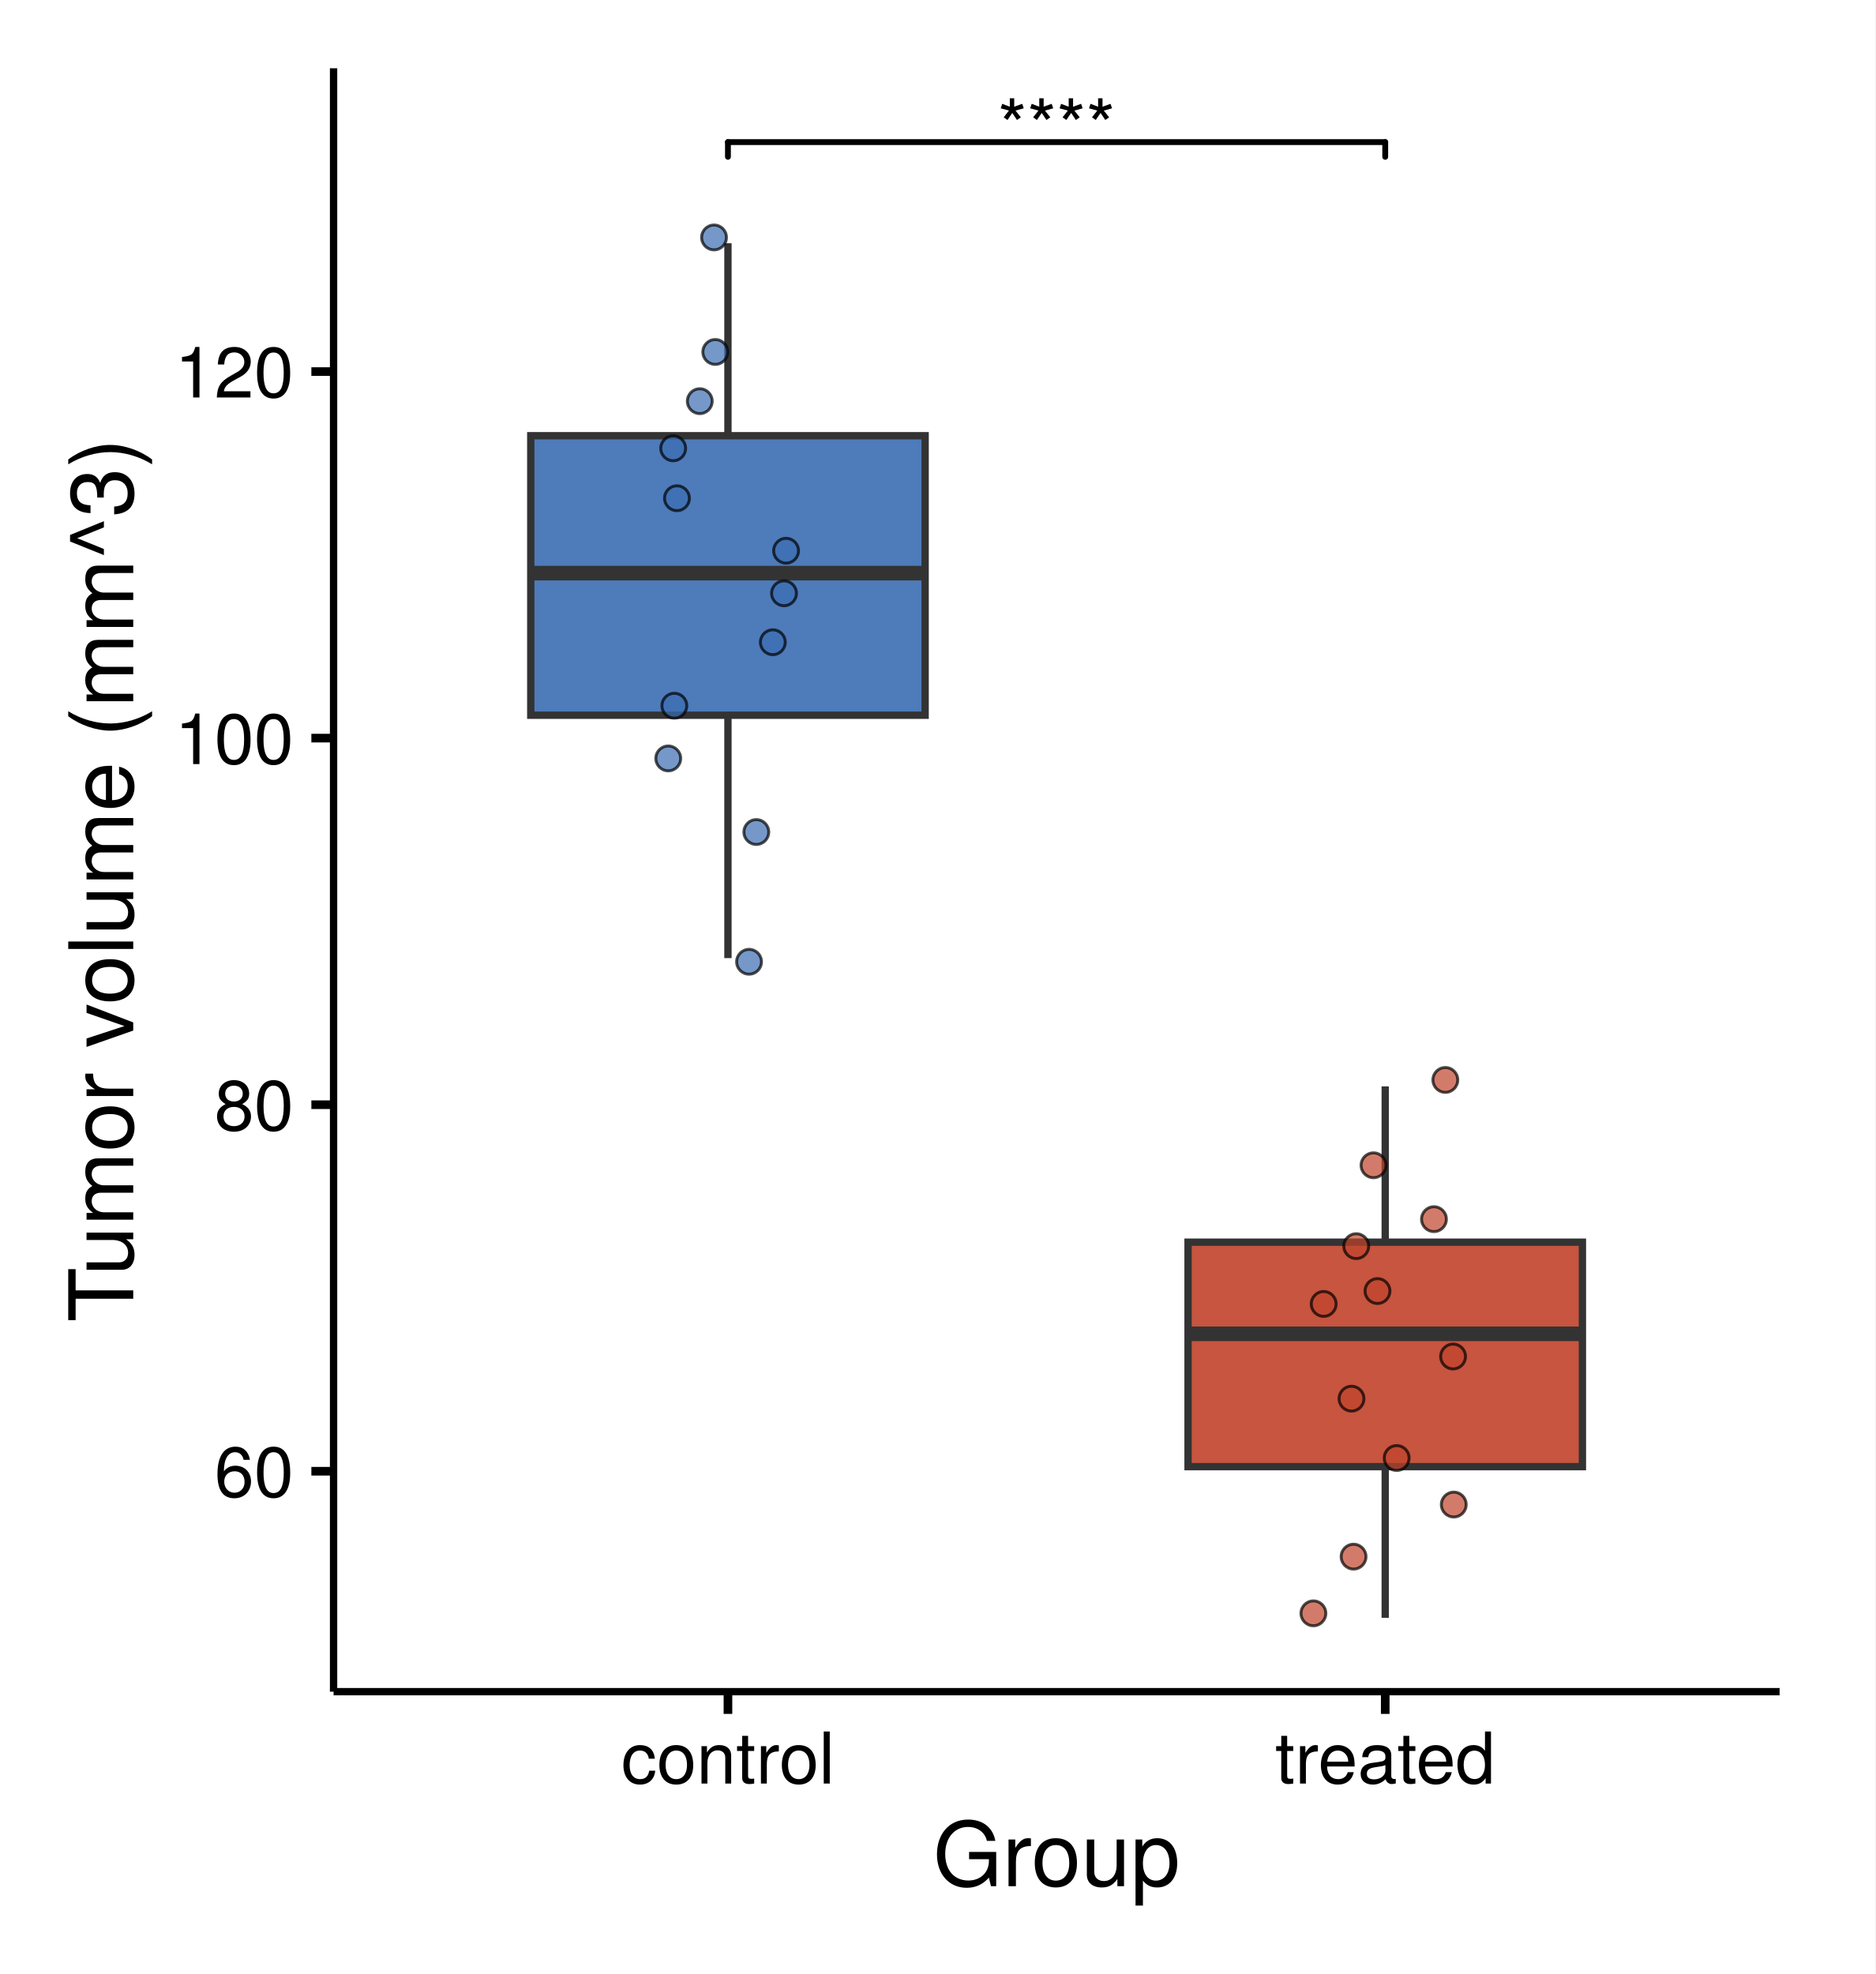
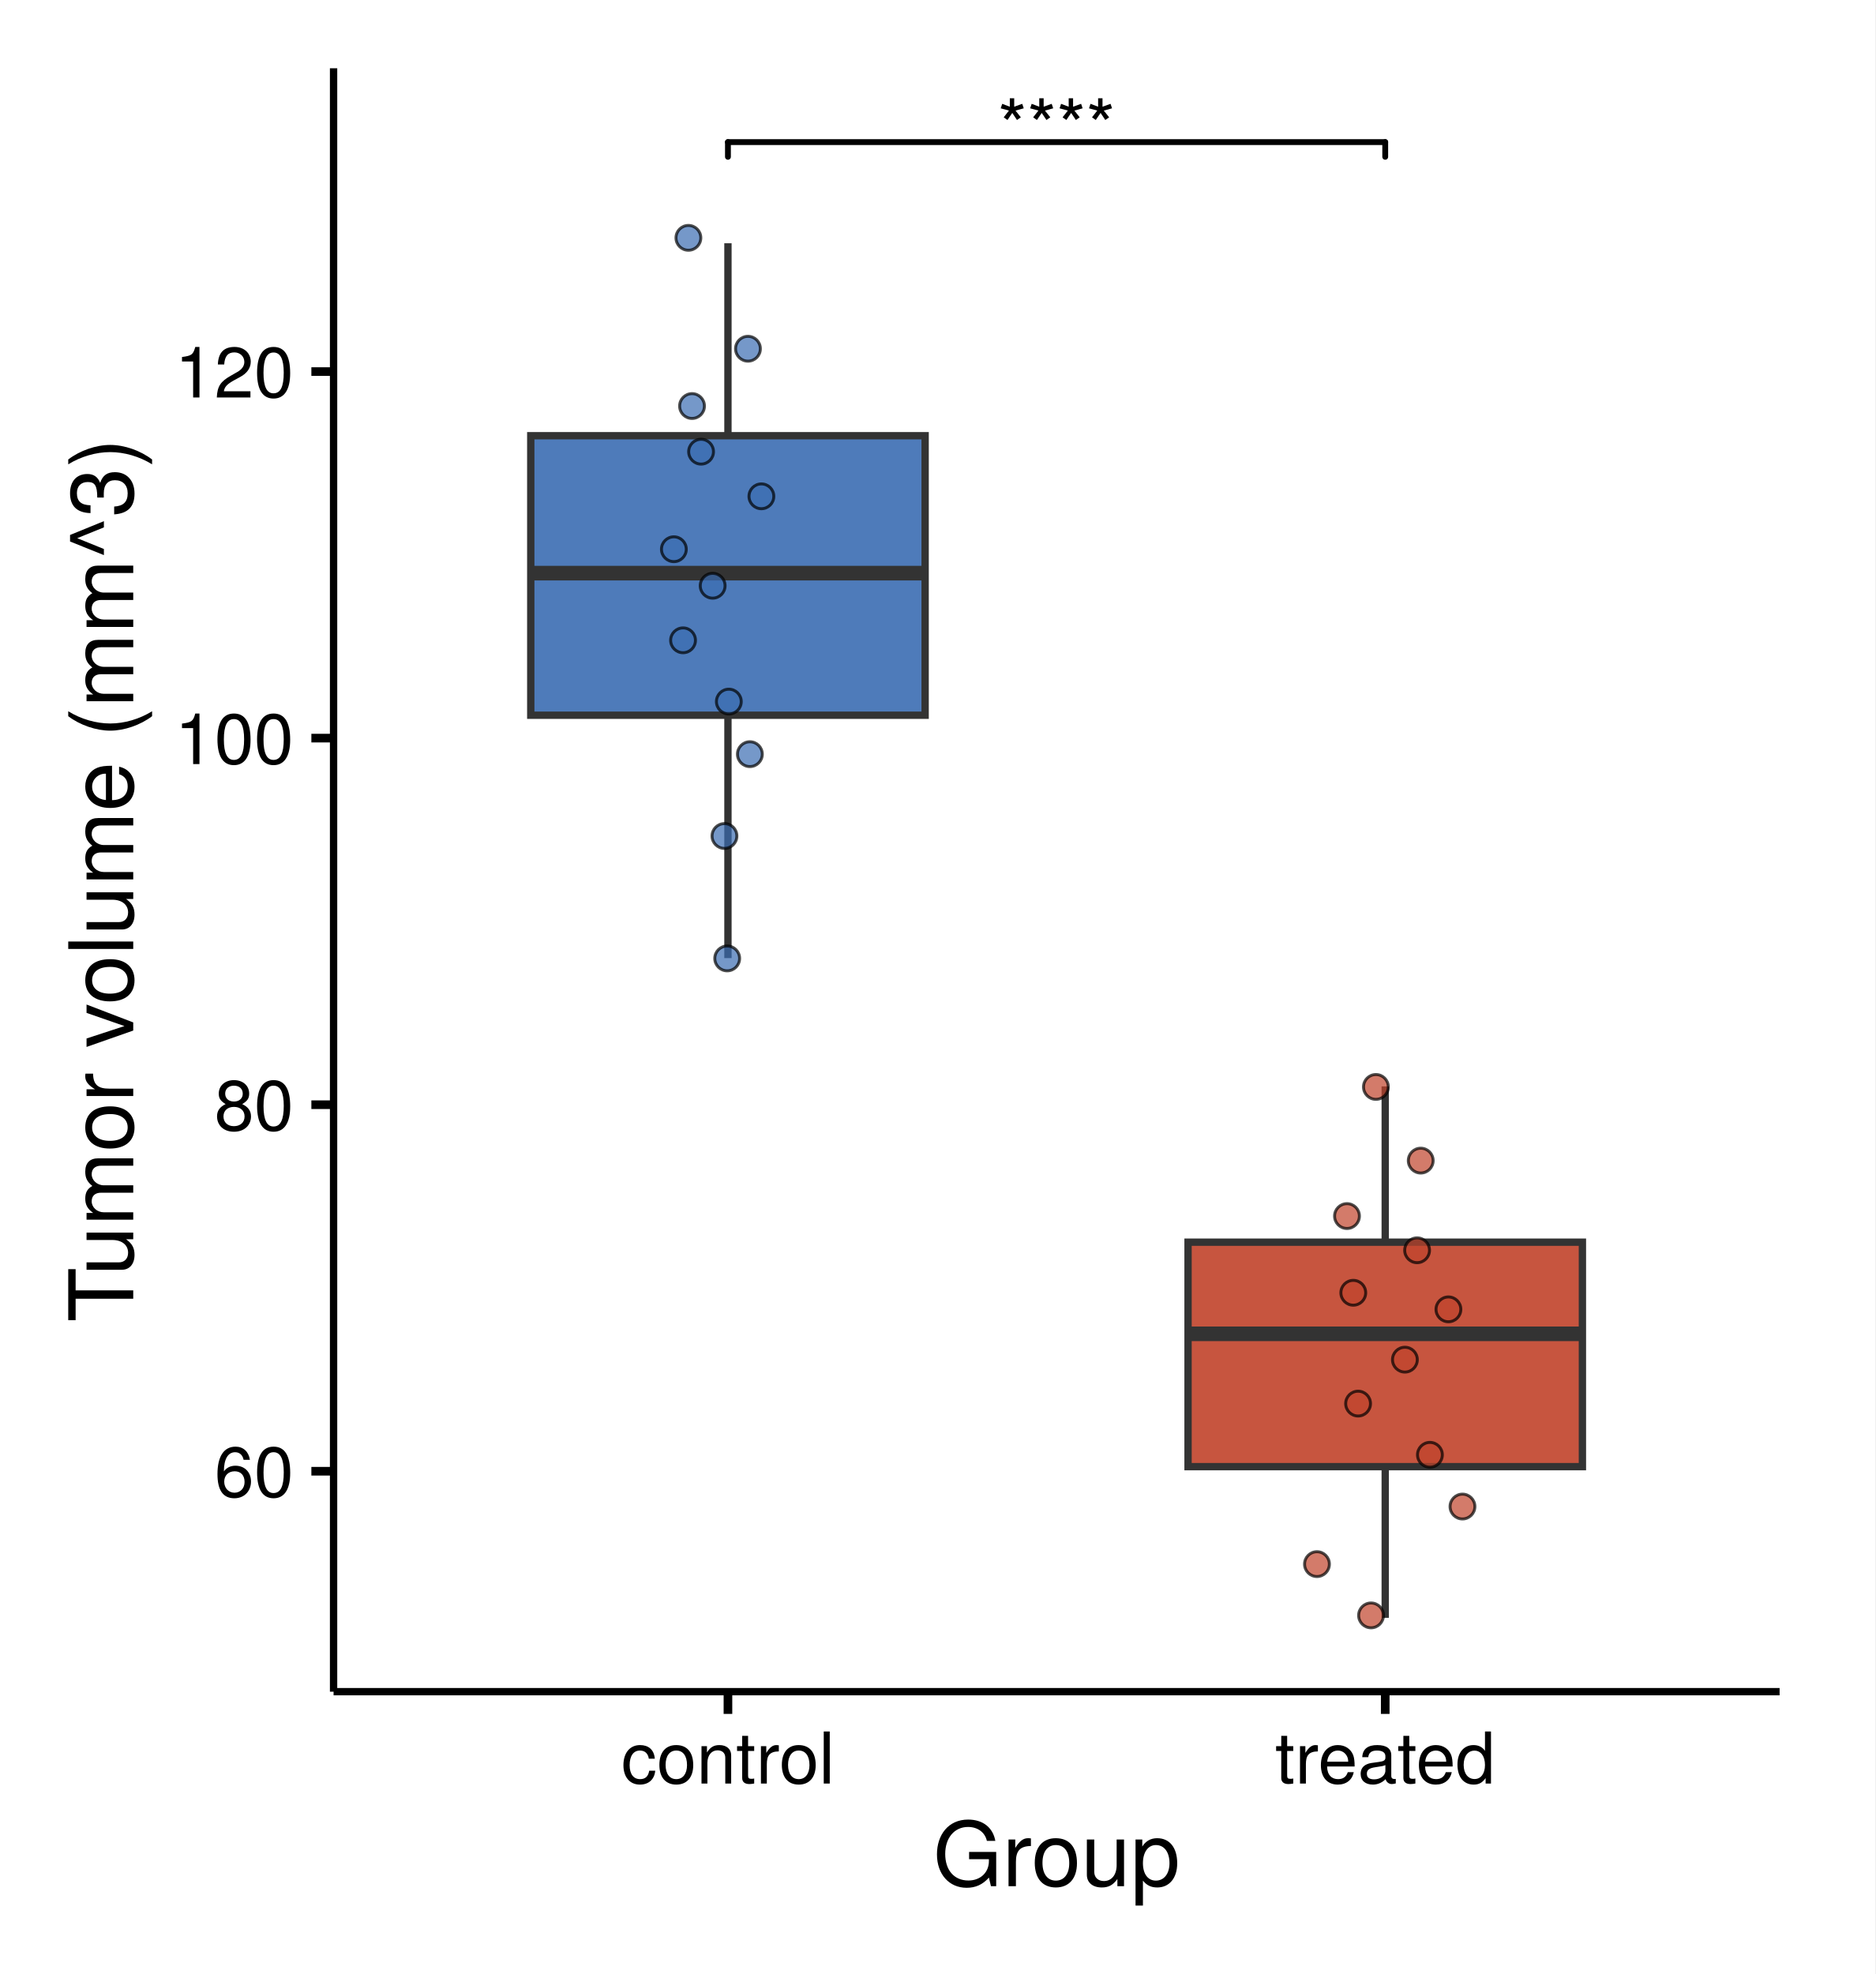
<svg xmlns="http://www.w3.org/2000/svg" class="svglite" width="273.60pt" height="288.00pt" viewBox="0 0 273.60 288.00">
  <defs>
    <style type="text/css">
    .svglite line, .svglite polyline, .svglite polygon, .svglite path, .svglite rect, .svglite circle {
      fill: none;
      stroke: #000000;
      stroke-linecap: round;
      stroke-linejoin: round;
      stroke-miterlimit: 10.00;
    }
    .svglite text {
      white-space: pre;
    }
  </style>
  </defs>
  <rect width="100%" height="100%" style="stroke: none; fill: #FFFFFF;" />
  <defs>
    <clipPath id="cpMC4wMHwyNzMuNjB8MC4wMHwyODguMDA=">
      <rect x="0.00" y="0.00" width="273.60" height="288.00" />
    </clipPath>
  </defs>
  <g clip-path="url(#cpMC4wMHwyNzMuNjB8MC4wMHwyODguMDA=)">
    <rect x="0.00" y="0.00" width="273.60" height="288.00" style="stroke-width: 1.26; stroke: #FFFFFF; fill: #FFFFFF;" />
  </g>
  <defs>
    <clipPath id="cpNDguNjd8MjU5LjY1fDkuOTZ8MjQ2Ljgx">
      <rect x="48.67" y="9.96" width="210.98" height="236.85" />
    </clipPath>
  </defs>
  <g clip-path="url(#cpNDguNjd8MjU5LjY1fDkuOTZ8MjQ2Ljgx)">
    <rect x="48.67" y="9.96" width="210.98" height="236.85" style="stroke-width: 1.26; stroke: none; fill: #FFFFFF;" />
    <line x1="106.21" y1="63.57" x2="106.21" y2="35.49" style="stroke-width: 1.07; stroke: #333333; stroke-linecap: butt;" />
    <line x1="106.21" y1="104.35" x2="106.21" y2="139.78" style="stroke-width: 1.07; stroke: #333333; stroke-linecap: butt;" />
    <polygon points="77.44,63.57 77.44,104.35 134.98,104.35 134.98,63.57 77.44,63.57 " style="stroke-width: 1.07; stroke: #333333; stroke-linecap: butt; stroke-linejoin: miter; fill: #3B6DB3; fill-opacity: 0.90;" />
    <line x1="77.44" y1="83.62" x2="134.98" y2="83.62" style="stroke-width: 2.13; stroke: #333333; stroke-linecap: butt; stroke-linejoin: miter;" />
    <line x1="202.11" y1="181.23" x2="202.11" y2="158.50" style="stroke-width: 1.07; stroke: #333333; stroke-linecap: butt;" />
    <line x1="202.11" y1="213.98" x2="202.11" y2="236.04" style="stroke-width: 1.07; stroke: #333333; stroke-linecap: butt;" />
    <polygon points="173.34,181.23 173.34,213.98 230.88,213.98 230.88,181.23 173.34,181.23 " style="stroke-width: 1.07; stroke: #333333; stroke-linecap: butt; stroke-linejoin: miter; fill: #C1432B; fill-opacity: 0.90;" />
    <line x1="173.34" y1="194.60" x2="230.88" y2="194.60" style="stroke-width: 2.13; stroke: #333333; stroke-linecap: butt; stroke-linejoin: miter;" />
-     <circle cx="98.39" cy="102.96" r="1.81" style="stroke-width: 0.43; stroke: #000000; stroke-opacity: 0.70; fill: #3B6DB3; fill-opacity: 0.70;" />
-     <circle cx="102.10" cy="58.53" r="1.81" style="stroke-width: 0.43; stroke: #000000; stroke-opacity: 0.70; fill: #3B6DB3; fill-opacity: 0.70;" />
-     <circle cx="110.35" cy="121.39" r="1.81" style="stroke-width: 0.43; stroke: #000000; stroke-opacity: 0.70; fill: #3B6DB3; fill-opacity: 0.70;" />
-     <circle cx="114.69" cy="80.35" r="1.81" style="stroke-width: 0.43; stroke: #000000; stroke-opacity: 0.70; fill: #3B6DB3; fill-opacity: 0.70;" />
-     <circle cx="104.18" cy="34.64" r="1.81" style="stroke-width: 0.43; stroke: #000000; stroke-opacity: 0.70; fill: #3B6DB3; fill-opacity: 0.70;" />
-     <circle cx="109.29" cy="140.32" r="1.81" style="stroke-width: 0.43; stroke: #000000; stroke-opacity: 0.70; fill: #3B6DB3; fill-opacity: 0.70;" />
-     <circle cx="112.76" cy="93.70" r="1.81" style="stroke-width: 0.43; stroke: #000000; stroke-opacity: 0.70; fill: #3B6DB3; fill-opacity: 0.70;" />
-     <circle cx="98.77" cy="72.69" r="1.81" style="stroke-width: 0.43; stroke: #000000; stroke-opacity: 0.70; fill: #3B6DB3; fill-opacity: 0.70;" />
-     <circle cx="97.50" cy="110.65" r="1.81" style="stroke-width: 0.43; stroke: #000000; stroke-opacity: 0.70; fill: #3B6DB3; fill-opacity: 0.70;" />
-     <circle cx="104.36" cy="51.35" r="1.81" style="stroke-width: 0.43; stroke: #000000; stroke-opacity: 0.70; fill: #3B6DB3; fill-opacity: 0.70;" />
-     <circle cx="114.39" cy="86.56" r="1.81" style="stroke-width: 0.43; stroke: #000000; stroke-opacity: 0.70; fill: #3B6DB3; fill-opacity: 0.70;" />
-     <circle cx="98.22" cy="65.41" r="1.81" style="stroke-width: 0.43; stroke: #000000; stroke-opacity: 0.70; fill: #3B6DB3; fill-opacity: 0.70;" />
-     <circle cx="197.88" cy="181.81" r="1.81" style="stroke-width: 0.43; stroke: #000000; stroke-opacity: 0.70; fill: #C1432B; fill-opacity: 0.70;" />
-     <circle cx="197.19" cy="204.06" r="1.81" style="stroke-width: 0.43; stroke: #000000; stroke-opacity: 0.70; fill: #C1432B; fill-opacity: 0.70;" />
-     <circle cx="210.88" cy="157.56" r="1.81" style="stroke-width: 0.43; stroke: #000000; stroke-opacity: 0.70; fill: #C1432B; fill-opacity: 0.70;" />
-     <circle cx="212.11" cy="219.51" r="1.81" style="stroke-width: 0.43; stroke: #000000; stroke-opacity: 0.70; fill: #C1432B; fill-opacity: 0.70;" />
-     <circle cx="193.13" cy="190.24" r="1.81" style="stroke-width: 0.43; stroke: #000000; stroke-opacity: 0.70; fill: #C1432B; fill-opacity: 0.70;" />
-     <circle cx="200.40" cy="170.01" r="1.81" style="stroke-width: 0.43; stroke: #000000; stroke-opacity: 0.70; fill: #C1432B; fill-opacity: 0.70;" />
-     <circle cx="191.63" cy="235.38" r="1.81" style="stroke-width: 0.43; stroke: #000000; stroke-opacity: 0.70; fill: #C1432B; fill-opacity: 0.70;" />
-     <circle cx="212.01" cy="197.91" r="1.81" style="stroke-width: 0.43; stroke: #000000; stroke-opacity: 0.70; fill: #C1432B; fill-opacity: 0.70;" />
-     <circle cx="209.22" cy="177.87" r="1.81" style="stroke-width: 0.43; stroke: #000000; stroke-opacity: 0.70; fill: #C1432B; fill-opacity: 0.70;" />
-     <circle cx="203.78" cy="212.72" r="1.81" style="stroke-width: 0.43; stroke: #000000; stroke-opacity: 0.70; fill: #C1432B; fill-opacity: 0.70;" />
-     <circle cx="200.98" cy="188.36" r="1.81" style="stroke-width: 0.43; stroke: #000000; stroke-opacity: 0.70; fill: #C1432B; fill-opacity: 0.70;" />
-     <circle cx="197.49" cy="227.11" r="1.81" style="stroke-width: 0.43; stroke: #000000; stroke-opacity: 0.70; fill: #C1432B; fill-opacity: 0.70;" />
+     <circle cx="106.34" cy="102.36" r="1.81" style="stroke-width: 0.43; stroke: #000000; stroke-opacity: 0.70; fill: #3B6DB3; fill-opacity: 0.70;" />
+     <circle cx="100.97" cy="59.24" r="1.81" style="stroke-width: 0.43; stroke: #000000; stroke-opacity: 0.70; fill: #3B6DB3; fill-opacity: 0.70;" />
+     <circle cx="105.70" cy="121.97" r="1.81" style="stroke-width: 0.43; stroke: #000000; stroke-opacity: 0.70; fill: #3B6DB3; fill-opacity: 0.70;" />
+     <circle cx="98.32" cy="80.13" r="1.81" style="stroke-width: 0.43; stroke: #000000; stroke-opacity: 0.70; fill: #3B6DB3; fill-opacity: 0.70;" />
+     <circle cx="100.44" cy="34.70" r="1.81" style="stroke-width: 0.43; stroke: #000000; stroke-opacity: 0.70; fill: #3B6DB3; fill-opacity: 0.70;" />
+     <circle cx="106.10" cy="139.83" r="1.81" style="stroke-width: 0.43; stroke: #000000; stroke-opacity: 0.70; fill: #3B6DB3; fill-opacity: 0.70;" />
+     <circle cx="99.66" cy="93.42" r="1.81" style="stroke-width: 0.43; stroke: #000000; stroke-opacity: 0.70; fill: #3B6DB3; fill-opacity: 0.70;" />
+     <circle cx="111.09" cy="72.41" r="1.81" style="stroke-width: 0.43; stroke: #000000; stroke-opacity: 0.70; fill: #3B6DB3; fill-opacity: 0.70;" />
+     <circle cx="109.41" cy="110.03" r="1.81" style="stroke-width: 0.43; stroke: #000000; stroke-opacity: 0.70; fill: #3B6DB3; fill-opacity: 0.70;" />
+     <circle cx="109.13" cy="50.88" r="1.81" style="stroke-width: 0.43; stroke: #000000; stroke-opacity: 0.70; fill: #3B6DB3; fill-opacity: 0.70;" />
+     <circle cx="103.98" cy="85.46" r="1.81" style="stroke-width: 0.43; stroke: #000000; stroke-opacity: 0.70; fill: #3B6DB3; fill-opacity: 0.70;" />
+     <circle cx="102.29" cy="65.90" r="1.81" style="stroke-width: 0.43; stroke: #000000; stroke-opacity: 0.70; fill: #3B6DB3; fill-opacity: 0.70;" />
+     <circle cx="206.76" cy="182.41" r="1.81" style="stroke-width: 0.43; stroke: #000000; stroke-opacity: 0.70; fill: #C1432B; fill-opacity: 0.70;" />
+     <circle cx="198.15" cy="204.78" r="1.81" style="stroke-width: 0.43; stroke: #000000; stroke-opacity: 0.70; fill: #C1432B; fill-opacity: 0.70;" />
+     <circle cx="200.75" cy="158.58" r="1.81" style="stroke-width: 0.43; stroke: #000000; stroke-opacity: 0.70; fill: #C1432B; fill-opacity: 0.70;" />
+     <circle cx="213.38" cy="219.80" r="1.81" style="stroke-width: 0.43; stroke: #000000; stroke-opacity: 0.70; fill: #C1432B; fill-opacity: 0.70;" />
+     <circle cx="211.33" cy="191.03" r="1.81" style="stroke-width: 0.43; stroke: #000000; stroke-opacity: 0.70; fill: #C1432B; fill-opacity: 0.70;" />
+     <circle cx="207.29" cy="169.33" r="1.81" style="stroke-width: 0.43; stroke: #000000; stroke-opacity: 0.70; fill: #C1432B; fill-opacity: 0.70;" />
+     <circle cx="200.04" cy="235.68" r="1.81" style="stroke-width: 0.43; stroke: #000000; stroke-opacity: 0.70; fill: #C1432B; fill-opacity: 0.70;" />
+     <circle cx="204.98" cy="198.37" r="1.81" style="stroke-width: 0.43; stroke: #000000; stroke-opacity: 0.70; fill: #C1432B; fill-opacity: 0.70;" />
+     <circle cx="196.53" cy="177.42" r="1.81" style="stroke-width: 0.43; stroke: #000000; stroke-opacity: 0.70; fill: #C1432B; fill-opacity: 0.70;" />
+     <circle cx="208.63" cy="212.25" r="1.81" style="stroke-width: 0.43; stroke: #000000; stroke-opacity: 0.70; fill: #C1432B; fill-opacity: 0.70;" />
+     <circle cx="197.45" cy="188.61" r="1.81" style="stroke-width: 0.43; stroke: #000000; stroke-opacity: 0.70; fill: #C1432B; fill-opacity: 0.70;" />
+     <circle cx="192.15" cy="228.20" r="1.81" style="stroke-width: 0.43; stroke: #000000; stroke-opacity: 0.70; fill: #C1432B; fill-opacity: 0.70;" />
    <text x="154.16" y="22.38" text-anchor="middle" style="font-size: 11.04px; font-weight: 0; font-family: &quot;TeX Gyre Heros&quot;;" textLength="17.16px" lengthAdjust="spacingAndGlyphs">****</text>
    <line x1="106.21" y1="22.88" x2="106.21" y2="20.73" style="stroke-width: 0.85;" />
    <line x1="106.21" y1="20.73" x2="202.11" y2="20.73" style="stroke-width: 0.85;" />
    <line x1="202.11" y1="20.73" x2="202.11" y2="22.88" style="stroke-width: 0.85;" />
  </g>
  <g clip-path="url(#cpMC4wMHwyNzMuNjB8MC4wMHwyODguMDA=)">
    <polyline points="48.67,246.81 48.67,9.96 " style="stroke-width: 1.07; stroke-linecap: butt;" />
    <text x="42.84" y="218.44" text-anchor="end" style="font-size: 10.40px; font-weight: 0; font-family: &quot;TeX Gyre Heros&quot;;" textLength="11.55px" lengthAdjust="spacingAndGlyphs">60</text>
    <text x="42.84" y="164.96" text-anchor="end" style="font-size: 10.40px; font-weight: 0; font-family: &quot;TeX Gyre Heros&quot;;" textLength="11.55px" lengthAdjust="spacingAndGlyphs">80</text>
    <text x="42.84" y="111.48" text-anchor="end" style="font-size: 10.40px; font-weight: 0; font-family: &quot;TeX Gyre Heros&quot;;" textLength="17.32px" lengthAdjust="spacingAndGlyphs">100</text>
    <text x="42.84" y="57.99" text-anchor="end" style="font-size: 10.40px; font-weight: 0; font-family: &quot;TeX Gyre Heros&quot;;" textLength="17.32px" lengthAdjust="spacingAndGlyphs">120</text>
    <polyline points="45.43,214.65 48.67,214.65 " style="stroke-width: 1.26; stroke-linecap: butt;" />
    <polyline points="45.43,161.17 48.67,161.17 " style="stroke-width: 1.26; stroke-linecap: butt;" />
    <polyline points="45.43,107.69 48.67,107.69 " style="stroke-width: 1.26; stroke-linecap: butt;" />
    <polyline points="45.43,54.21 48.67,54.21 " style="stroke-width: 1.26; stroke-linecap: butt;" />
    <polyline points="48.67,246.81 259.65,246.81 " style="stroke-width: 1.07; stroke-linecap: butt;" />
    <polyline points="106.21,250.05 106.21,246.81 " style="stroke-width: 1.26; stroke-linecap: butt;" />
    <polyline points="202.11,250.05 202.11,246.81 " style="stroke-width: 1.26; stroke-linecap: butt;" />
    <text x="106.21" y="260.21" text-anchor="middle" style="font-size: 10.40px; font-weight: 0; font-family: &quot;TeX Gyre Heros&quot;;" textLength="31.18px" lengthAdjust="spacingAndGlyphs">control</text>
    <text x="202.11" y="260.21" text-anchor="middle" style="font-size: 10.40px; font-weight: 0; font-family: &quot;TeX Gyre Heros&quot;;" textLength="32.34px" lengthAdjust="spacingAndGlyphs">treated</text>
    <text x="154.16" y="275.19" text-anchor="middle" style="font-size: 13.00px; font-weight: 0; font-family: &quot;TeX Gyre Heros&quot;;" textLength="36.13px" lengthAdjust="spacingAndGlyphs">Group</text>
    <text transform="translate(19.44,128.39) rotate(-90)" text-anchor="middle" style="font-size: 13.00px; font-weight: 0; font-family: &quot;TeX Gyre Heros&quot;;" textLength="130.33px" lengthAdjust="spacingAndGlyphs">Tumor volume (mm^3)</text>
  </g>
</svg>
